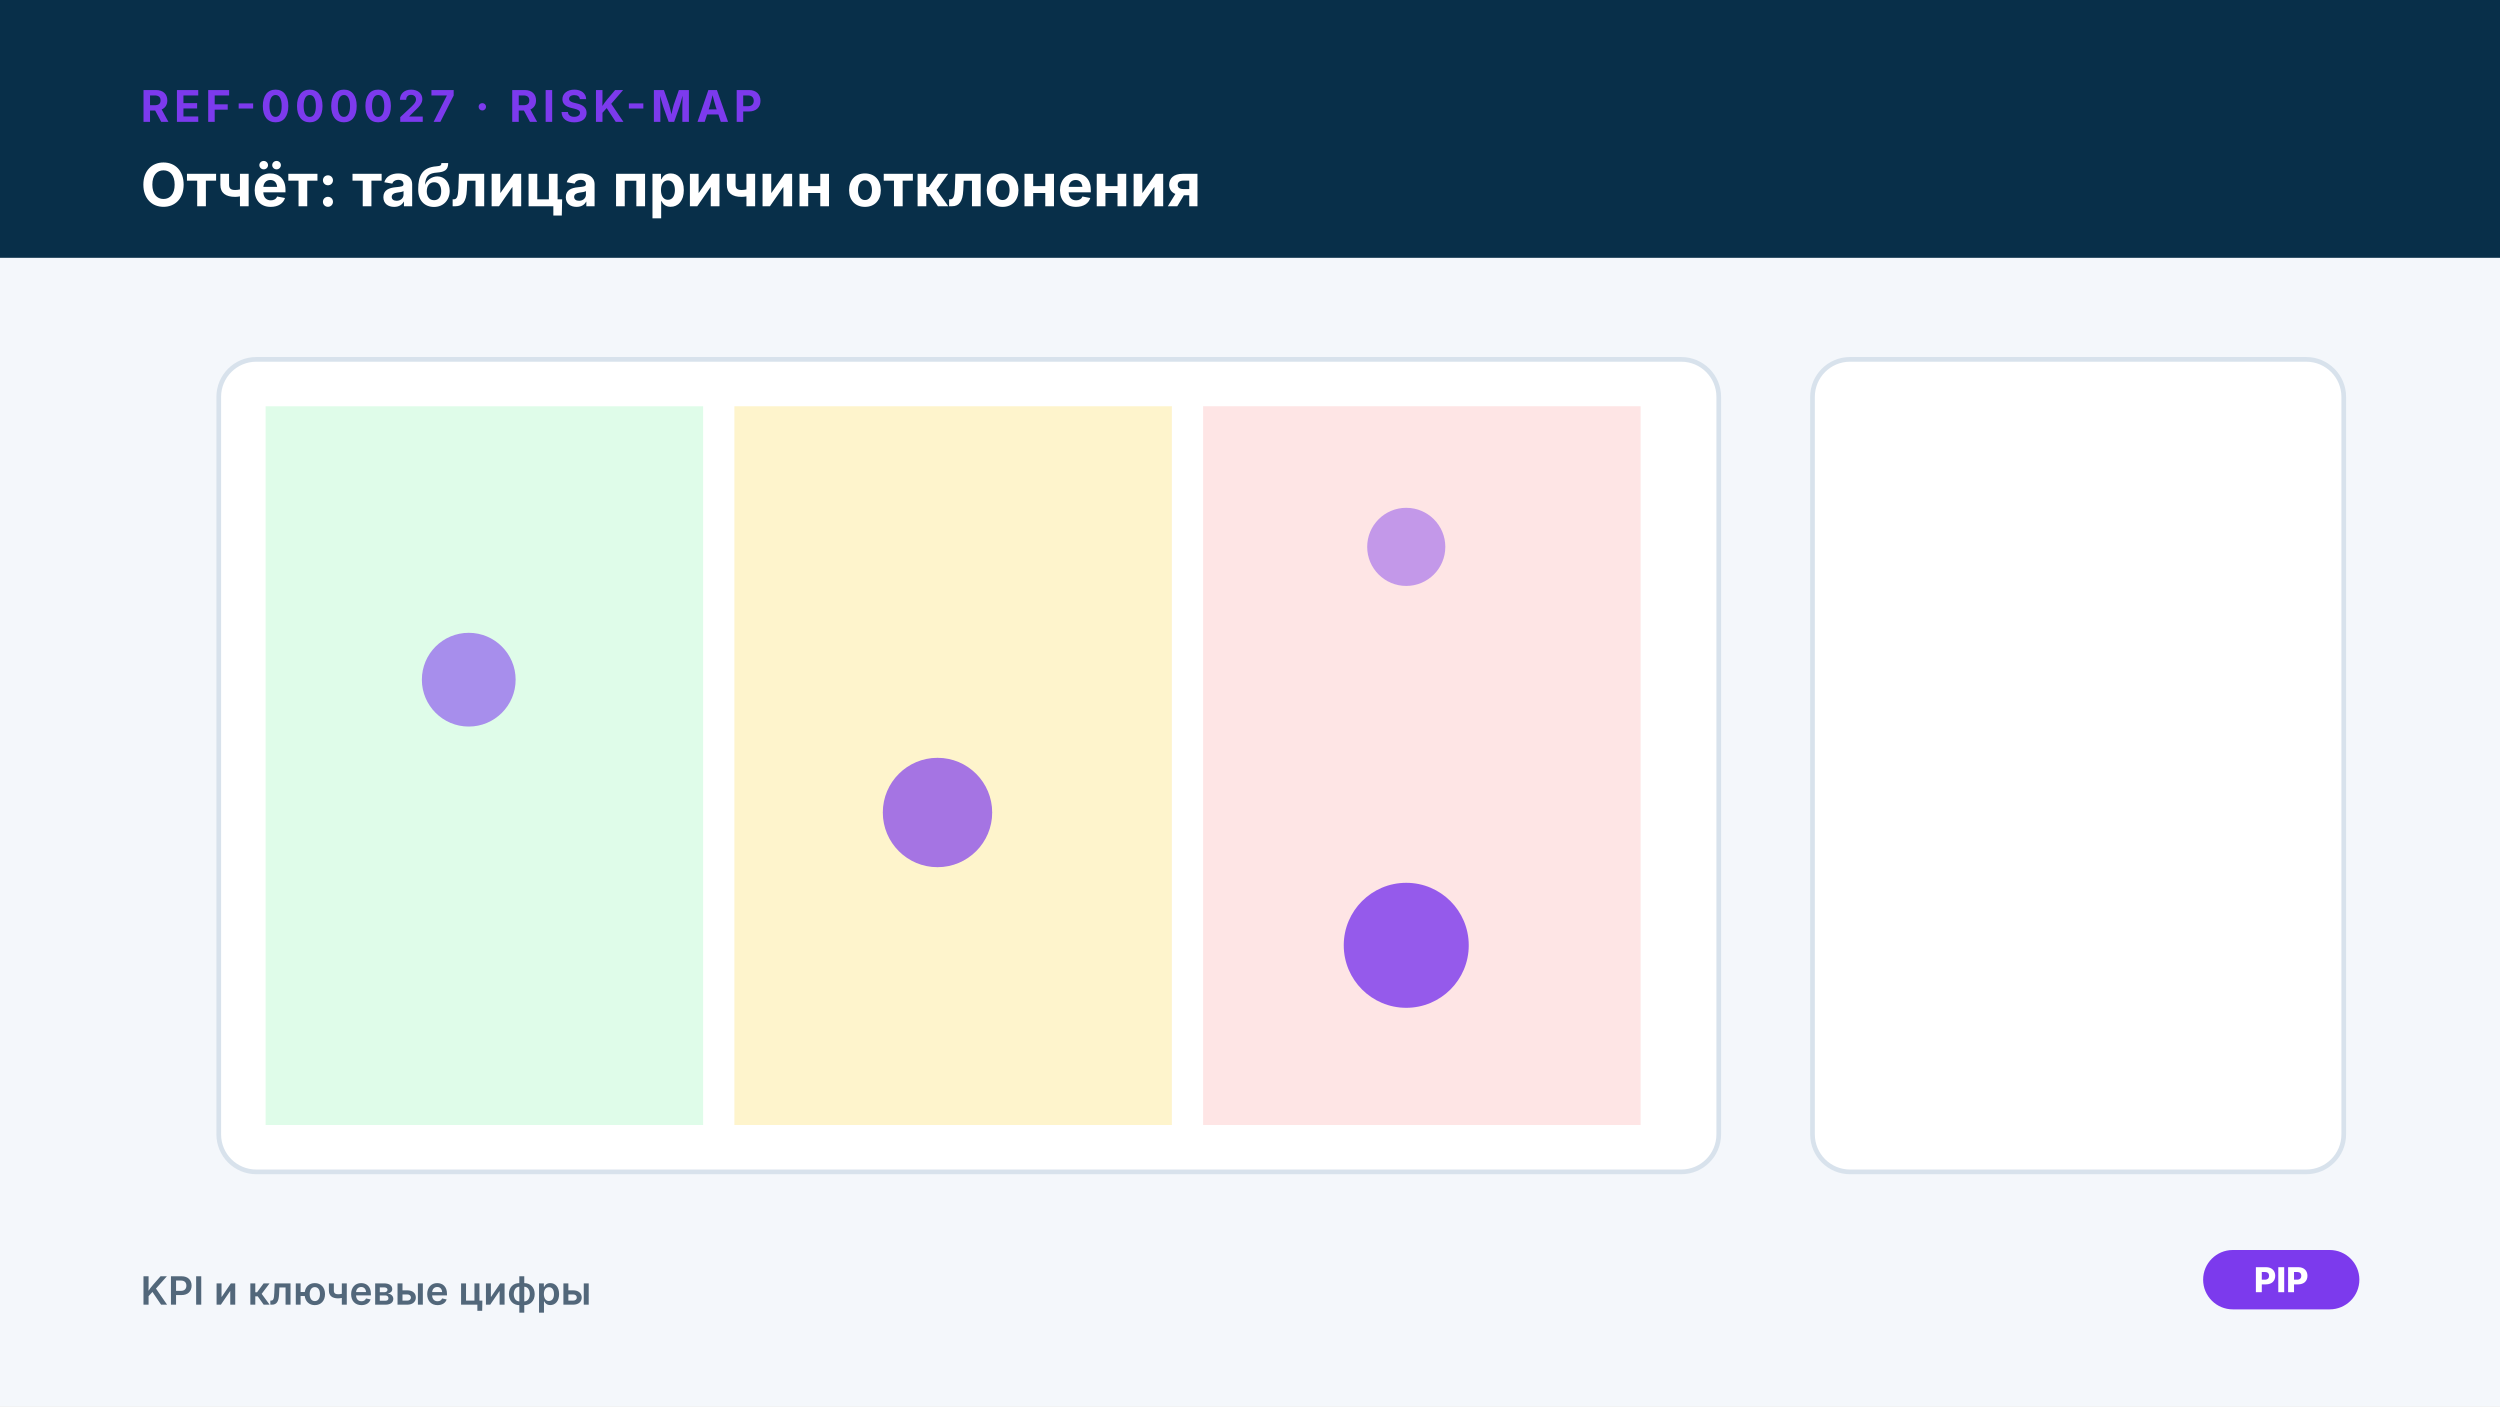
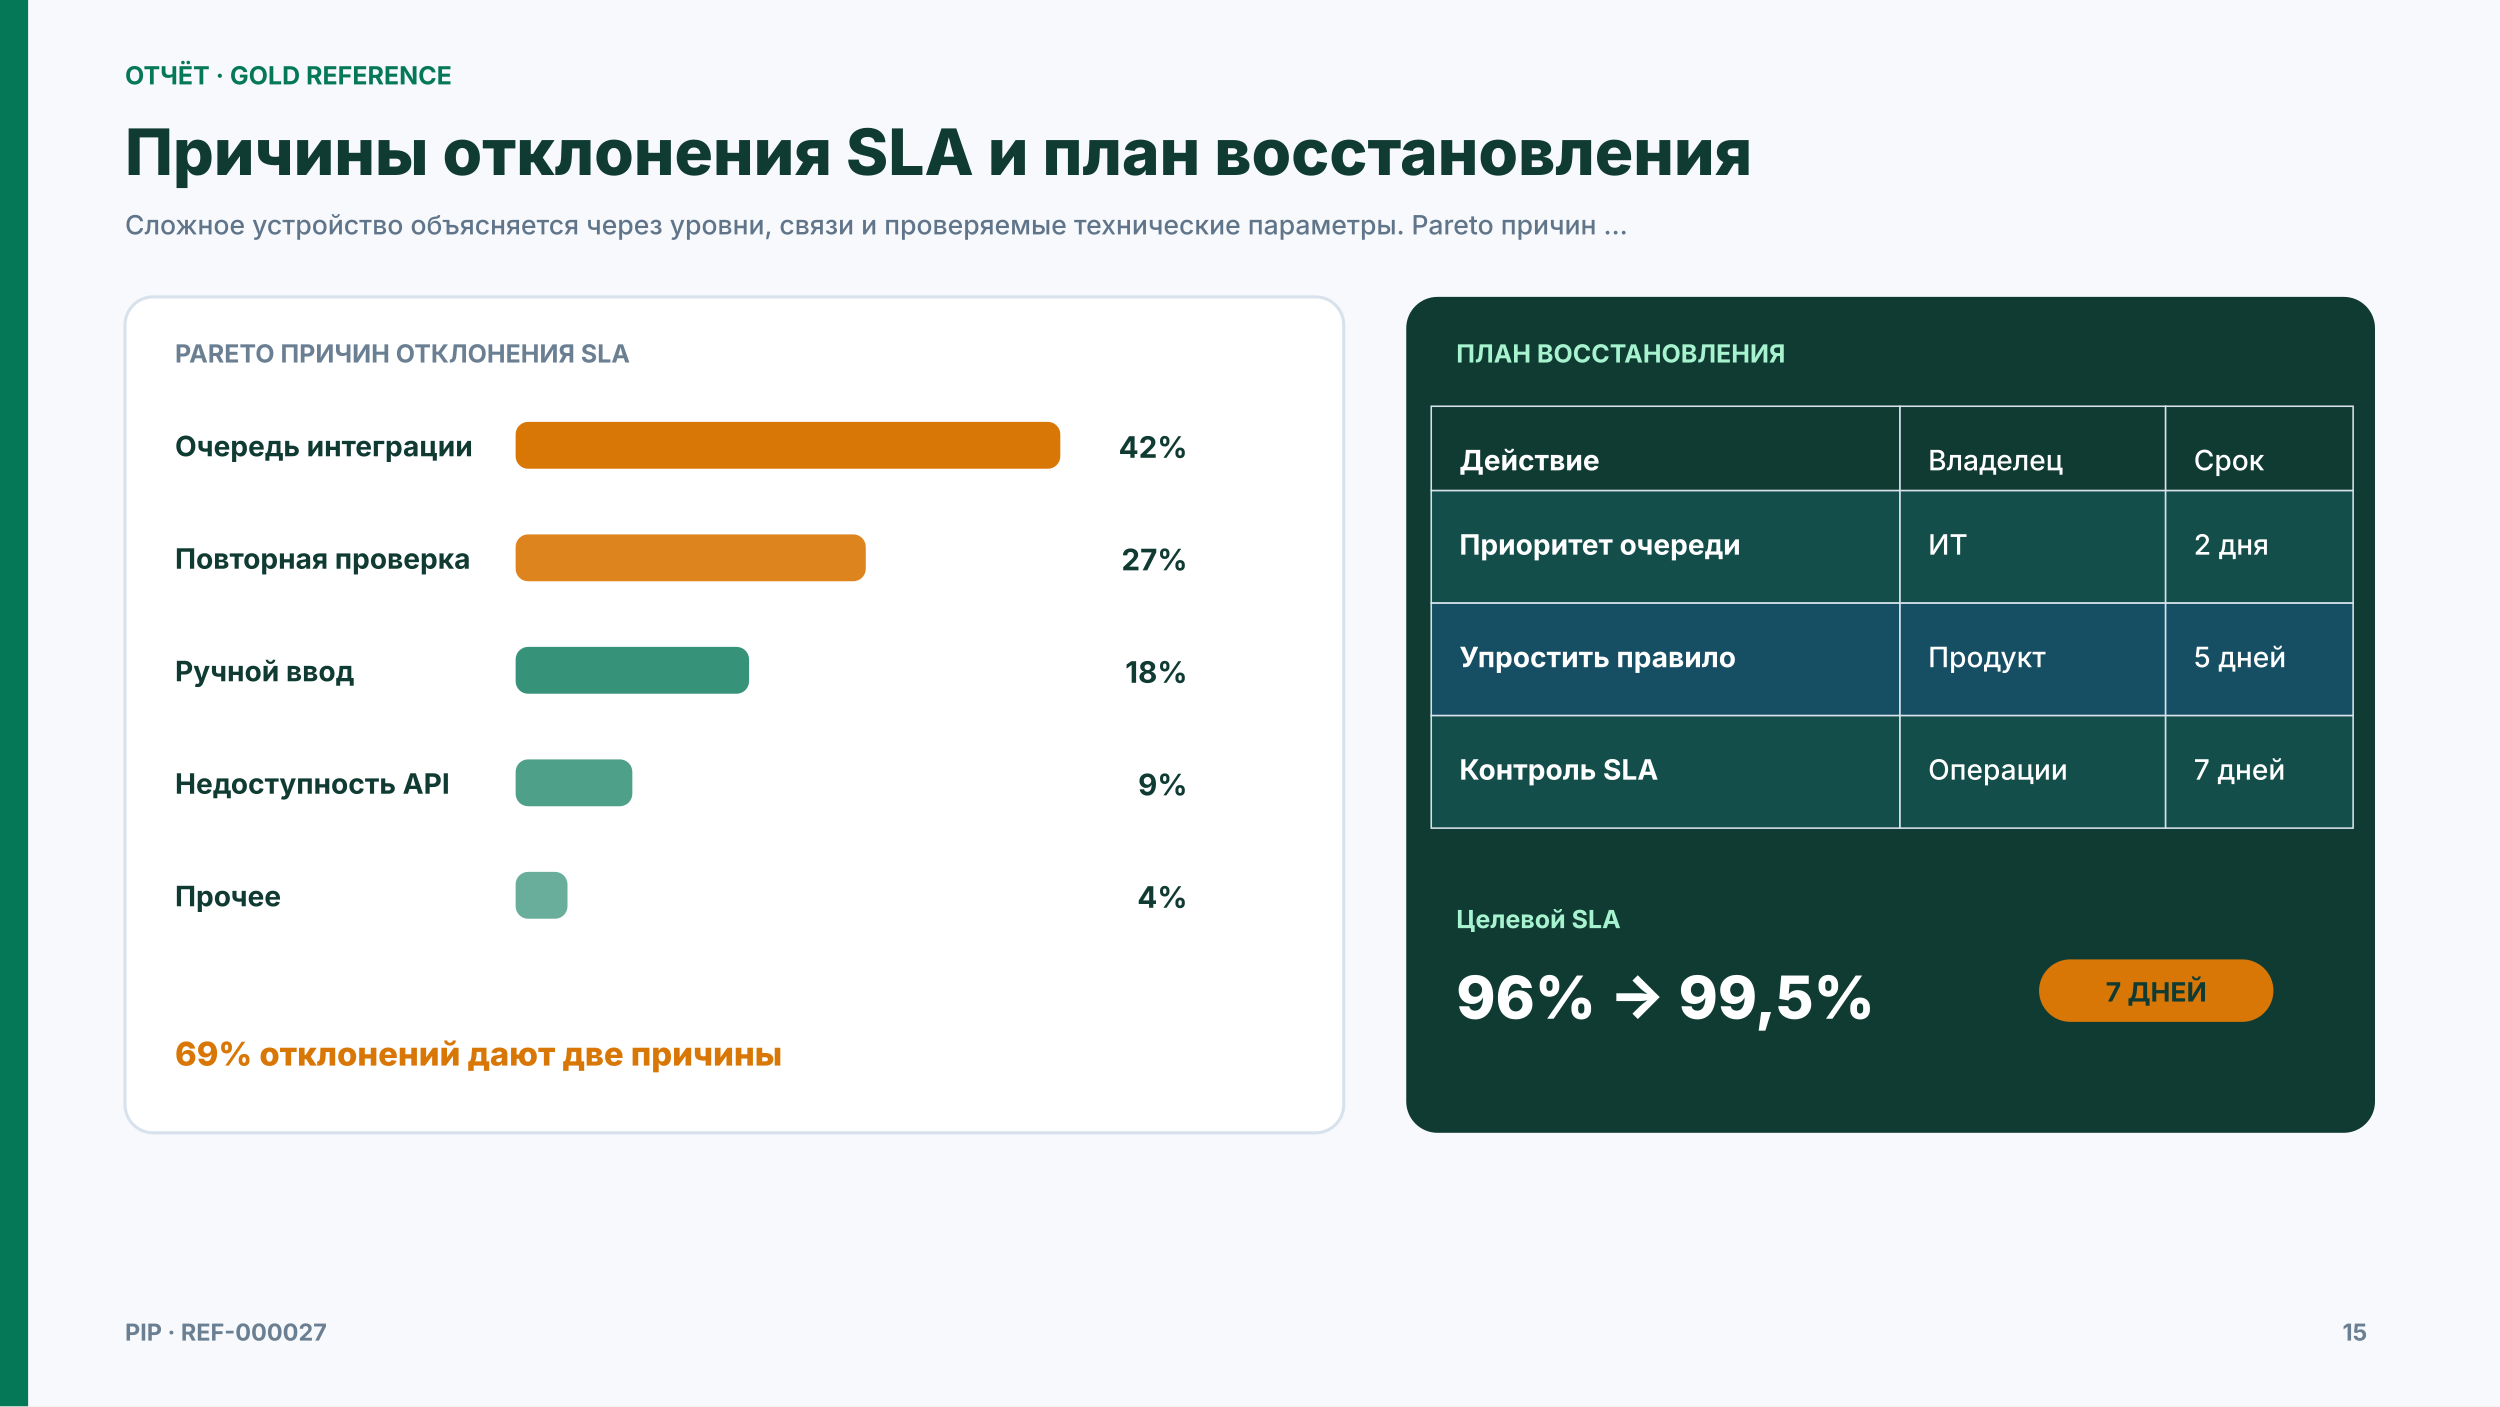
- <svg xmlns="http://www.w3.org/2000/svg" viewBox="0 0 1600 900" role="img" aria-labelledby="title description">
-   <rect width="1600" height="900" fill="#F4F7FB" />
-   <rect width="1600" height="165" fill="#082F49" />
-   <text x="90" y="78" font-family="Inter, Arial, sans-serif" font-size="28" font-weight="700" letter-spacing="3" fill="#7C3AED">REF-000027 · RISK-MAP</text>
-   <text x="90" y="132" font-family="Inter, Arial, sans-serif" font-size="38" font-weight="700" fill="#FFFFFF">Отчёт: таблица причин отклонения</text>
-   <rect x="140" y="230" width="960" height="520" rx="24" fill="#FFFFFF" stroke="#D8E2EC" stroke-width="3" />
-   <rect x="170" y="260" width="280" height="460" fill="#DCFCE7" opacity=".9" />
-   <rect x="470" y="260" width="280" height="460" fill="#FEF3C7" opacity=".9" />
-   <rect x="770" y="260" width="280" height="460" fill="#FEE2E2" opacity=".9" />
-   <circle cx="900" cy="350" r="25" fill="#7C3AED" opacity="0.45" />
-   <circle cx="300" cy="435" r="30" fill="#7C3AED" opacity="0.57" />
-   <circle cx="600" cy="520" r="35" fill="#7C3AED" opacity="0.69" />
-   <circle cx="900" cy="605" r="40" fill="#7C3AED" opacity="0.81" />
-   <rect x="1160" y="230" width="340" height="520" rx="24" fill="#FFFFFF" stroke="#D8E2EC" stroke-width="3" />
-   <text x="90" y="835" font-family="Inter, Arial, sans-serif" font-size="25" font-weight="600" fill="#52677A">KPI и ключевые цифры</text>
-   <rect x="1410" y="800" width="100" height="38" rx="19" fill="#7C3AED" />
-   <text x="1460" y="827" text-anchor="middle" font-family="Inter, Arial, sans-serif" font-size="22" font-weight="800" fill="#FFFFFF">PIP</text>
+ <svg xmlns="http://www.w3.org/2000/svg" viewBox="0 0 1600 900" role="img" aria-labelledby="title description" data-gold="true" data-layout="gold-15">
+   <rect width="1600" height="900" fill="#F7F9FC" />
+   <rect x="0" y="0" width="18" height="900" fill="#047857" />
+   <text x="80" y="54" font-family="Inter, Arial, sans-serif" font-size="16" font-weight="750" fill="#047857" text-anchor="start">ОТЧЁТ · GOLD REFERENCE</text>
+   <text x="80" y="112" font-family="Inter, Arial, sans-serif" font-size="41" font-weight="800" fill="#103B32" text-anchor="start">Причины отклонения SLA и план восстановления</text>
+   <text x="80" y="150" font-family="Inter, Arial, sans-serif" font-size="17" font-weight="500" fill="#60758A" text-anchor="start">Сложное устройство объясняется через уровни, связи и проверяемые технические параметры. Pareto причин …</text>
+   <rect x="80" y="190" width="780" height="535" rx="18" fill="#FFFFFF" stroke="#D8E2EC" stroke-width="2" />
+   <text x="112" y="232" font-family="Inter, Arial, sans-serif" font-size="16" font-weight="700" fill="#6B7F93" text-anchor="start">PARETO ПРИЧИН ОТКЛОНЕНИЯ SLA</text>
+   <text x="112" y="292" font-family="Inter, Arial, sans-serif" font-size="18" font-weight="650" fill="#103B32" text-anchor="start">Очередь интеграции</text>
+   <rect x="330" y="270" width="348.6" height="30" rx="8" fill="#D97706" opacity="1" />
+   <text x="760" y="293" font-family="Inter, Arial, sans-serif" font-size="19" font-weight="750" fill="#103B32" text-anchor="end">42%</text>
+   <text x="112" y="364" font-family="Inter, Arial, sans-serif" font-size="18" font-weight="650" fill="#103B32" text-anchor="start">Повторная проверка</text>
+   <rect x="330" y="342" width="224.1" height="30" rx="8" fill="#D97706" opacity="0.9" />
+   <text x="760" y="365" font-family="Inter, Arial, sans-serif" font-size="19" font-weight="750" fill="#103B32" text-anchor="end">27%</text>
+   <text x="112" y="436" font-family="Inter, Arial, sans-serif" font-size="18" font-weight="650" fill="#103B32" text-anchor="start">Ручной ввод</text>
+   <rect x="330" y="414" width="149.4" height="30" rx="8" fill="#047857" opacity="0.8" />
+   <text x="760" y="437" font-family="Inter, Arial, sans-serif" font-size="19" font-weight="750" fill="#103B32" text-anchor="end">18%</text>
+   <text x="112" y="508" font-family="Inter, Arial, sans-serif" font-size="18" font-weight="650" fill="#103B32" text-anchor="start">Недоступность API</text>
+   <rect x="330" y="486" width="74.7" height="30" rx="8" fill="#047857" opacity="0.7" />
+   <text x="760" y="509" font-family="Inter, Arial, sans-serif" font-size="19" font-weight="750" fill="#103B32" text-anchor="end">9%</text>
+   <text x="112" y="580" font-family="Inter, Arial, sans-serif" font-size="18" font-weight="650" fill="#103B32" text-anchor="start">Прочее</text>
+   <rect x="330" y="558" width="33.2" height="30" rx="8" fill="#047857" opacity="0.6" />
+   <text x="760" y="581" font-family="Inter, Arial, sans-serif" font-size="19" font-weight="750" fill="#103B32" text-anchor="end">4%</text>
+   <text x="112" y="682" font-family="Inter, Arial, sans-serif" font-size="21" font-weight="800" fill="#D97706" text-anchor="start">69% отклонений дают две причины</text>
+   <rect x="900" y="190" width="620" height="535" rx="20" fill="#103B32" stroke="#103B32" stroke-width="0" />
+   <text x="932" y="232" font-family="Inter, Arial, sans-serif" font-size="16" font-weight="700" fill="#A7F3D0" text-anchor="start">ПЛАН ВОССТАНОВЛЕНИЯ</text>
+   <rect x="916" y="260" width="300" height="54" rx="0" fill="#103B32" stroke="#D8E2EC" stroke-width="1" />
+   <text x="934" y="301" font-family="Inter, Arial, sans-serif" font-size="18" font-weight="650" fill="#FFFFFF" text-anchor="start">Действие</text>
+   <rect x="1216" y="260" width="170" height="54" rx="0" fill="#103B32" stroke="#D8E2EC" stroke-width="1" />
+   <text x="1234" y="301" font-family="Inter, Arial, sans-serif" font-size="18" font-weight="550" fill="#FFFFFF" text-anchor="start">Владелец</text>
+   <rect x="1386" y="260" width="120" height="54" rx="0" fill="#103B32" stroke="#D8E2EC" stroke-width="1" />
+   <text x="1404" y="301" font-family="Inter, Arial, sans-serif" font-size="18" font-weight="550" fill="#FFFFFF" text-anchor="start">Срок</text>
+   <rect x="916" y="314" width="300" height="72" rx="0" fill="#134E4A" stroke="#D8E2EC" stroke-width="1" />
+   <text x="934" y="355" font-family="Inter, Arial, sans-serif" font-size="18" font-weight="650" fill="#FFFFFF" text-anchor="start">Приоритет очереди</text>
+   <rect x="1216" y="314" width="170" height="72" rx="0" fill="#134E4A" stroke="#D8E2EC" stroke-width="1" />
+   <text x="1234" y="355" font-family="Inter, Arial, sans-serif" font-size="18" font-weight="550" fill="#FFFFFF" text-anchor="start">ИТ</text>
+   <rect x="1386" y="314" width="120" height="72" rx="0" fill="#134E4A" stroke="#D8E2EC" stroke-width="1" />
+   <text x="1404" y="355" font-family="Inter, Arial, sans-serif" font-size="18" font-weight="550" fill="#FFFFFF" text-anchor="start">2 дня</text>
+   <rect x="916" y="386" width="300" height="72" rx="0" fill="#164E63" stroke="#D8E2EC" stroke-width="1" />
+   <text x="934" y="427" font-family="Inter, Arial, sans-serif" font-size="18" font-weight="650" fill="#FFFFFF" text-anchor="start">Упростить правило</text>
+   <rect x="1216" y="386" width="170" height="72" rx="0" fill="#164E63" stroke="#D8E2EC" stroke-width="1" />
+   <text x="1234" y="427" font-family="Inter, Arial, sans-serif" font-size="18" font-weight="550" fill="#FFFFFF" text-anchor="start">Продукт</text>
+   <rect x="1386" y="386" width="120" height="72" rx="0" fill="#164E63" stroke="#D8E2EC" stroke-width="1" />
+   <text x="1404" y="427" font-family="Inter, Arial, sans-serif" font-size="18" font-weight="550" fill="#FFFFFF" text-anchor="start">5 дней</text>
+   <rect x="916" y="458" width="300" height="72" rx="0" fill="#134E4A" stroke="#D8E2EC" stroke-width="1" />
+   <text x="934" y="499" font-family="Inter, Arial, sans-serif" font-size="18" font-weight="650" fill="#FFFFFF" text-anchor="start">Контроль SLA</text>
+   <rect x="1216" y="458" width="170" height="72" rx="0" fill="#134E4A" stroke="#D8E2EC" stroke-width="1" />
+   <text x="1234" y="499" font-family="Inter, Arial, sans-serif" font-size="18" font-weight="550" fill="#FFFFFF" text-anchor="start">Операции</text>
+   <rect x="1386" y="458" width="120" height="72" rx="0" fill="#134E4A" stroke="#D8E2EC" stroke-width="1" />
+   <text x="1404" y="499" font-family="Inter, Arial, sans-serif" font-size="18" font-weight="550" fill="#FFFFFF" text-anchor="start">7 дней</text>
+   <text x="932" y="594" font-family="Inter, Arial, sans-serif" font-size="16" font-weight="700" fill="#A7F3D0" text-anchor="start">Целевой SLA</text>
+   <text x="932" y="652" font-family="Inter, Arial, sans-serif" font-size="38" font-weight="800" fill="#FFFFFF" text-anchor="start">96% → 99,5%</text>
+   <rect x="1305" y="614" width="150" height="40" rx="20" fill="#D97706" stroke="#D97706" stroke-width="0" />
+   <text x="1380" y="641" font-family="Inter, Arial, sans-serif" font-size="17" font-weight="700" fill="#103B32" text-anchor="middle">7 ДНЕЙ</text>
+   <text x="80" y="858" font-family="Inter, Arial, sans-serif" font-size="15" font-weight="700" fill="#6B7F93" text-anchor="start">PIP · REF-000027</text>
+   <text x="1515" y="858" font-family="Inter, Arial, sans-serif" font-size="15" font-weight="700" fill="#6B7F93" text-anchor="end">15</text>
</svg>
